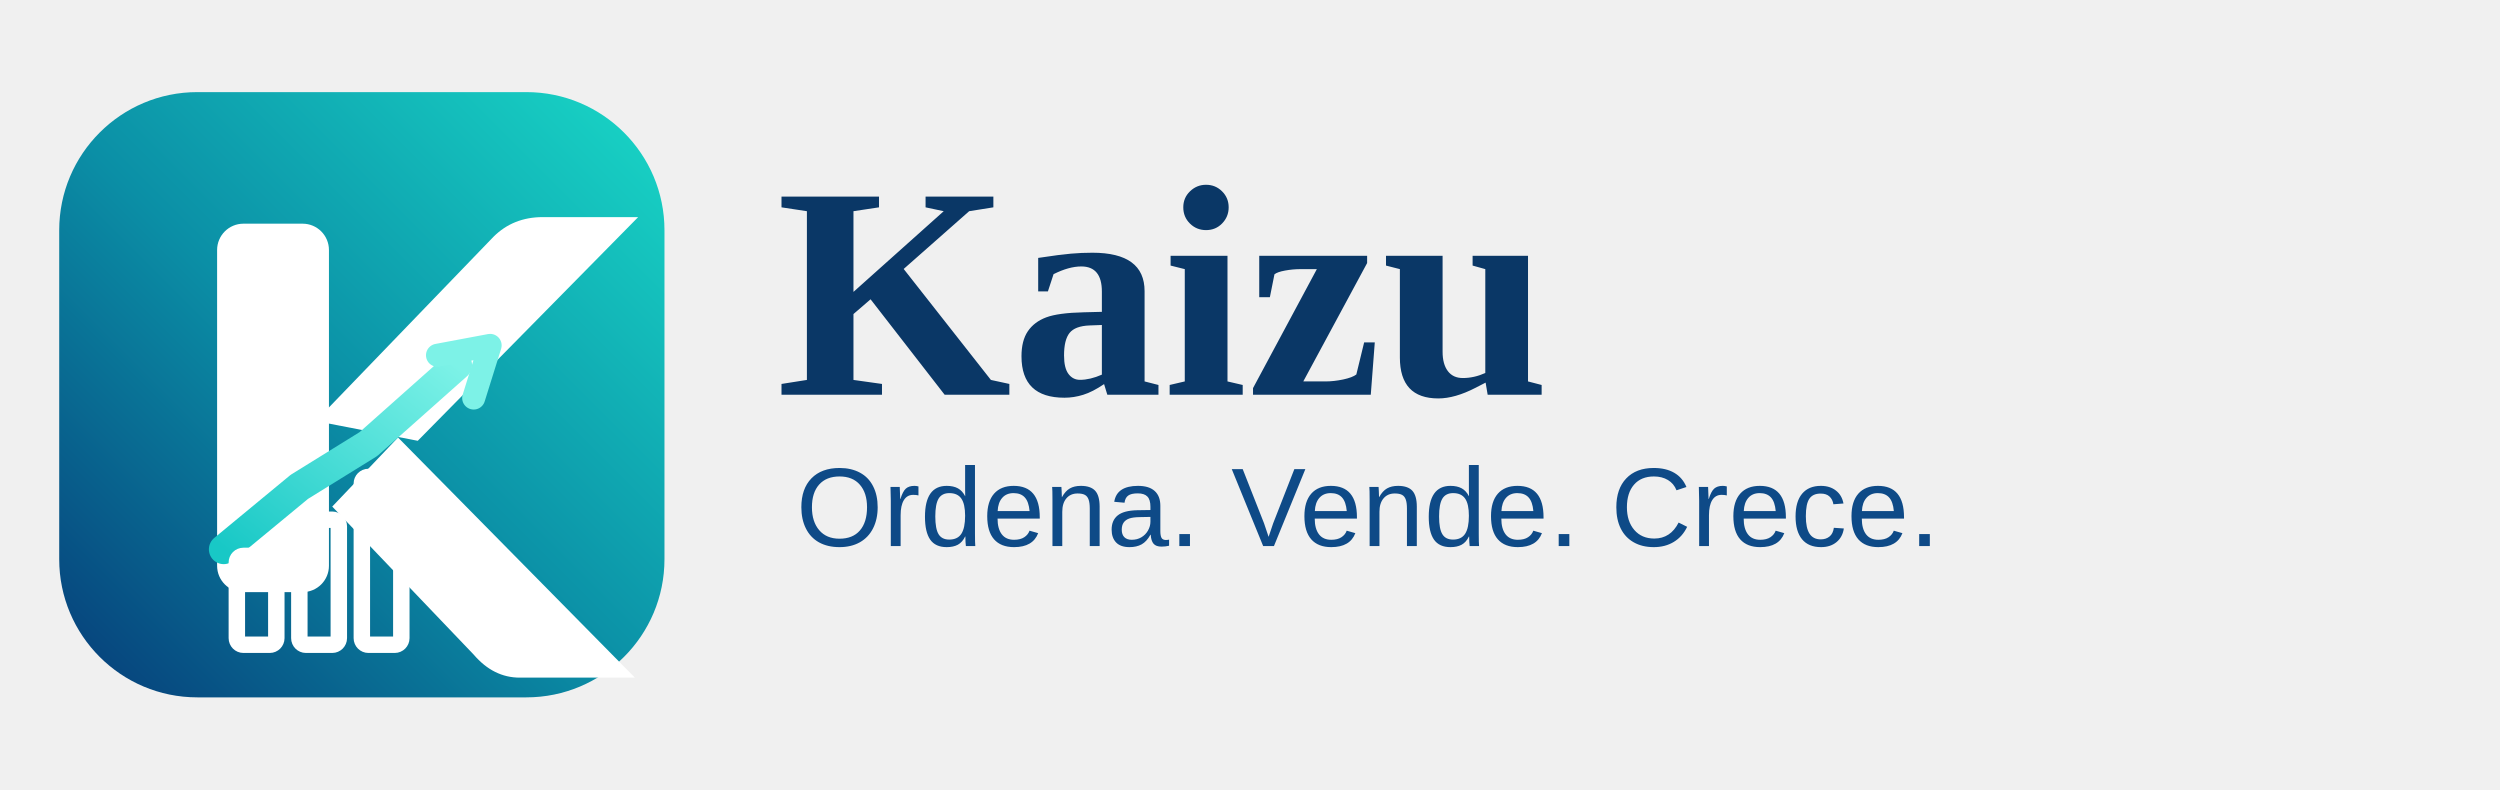
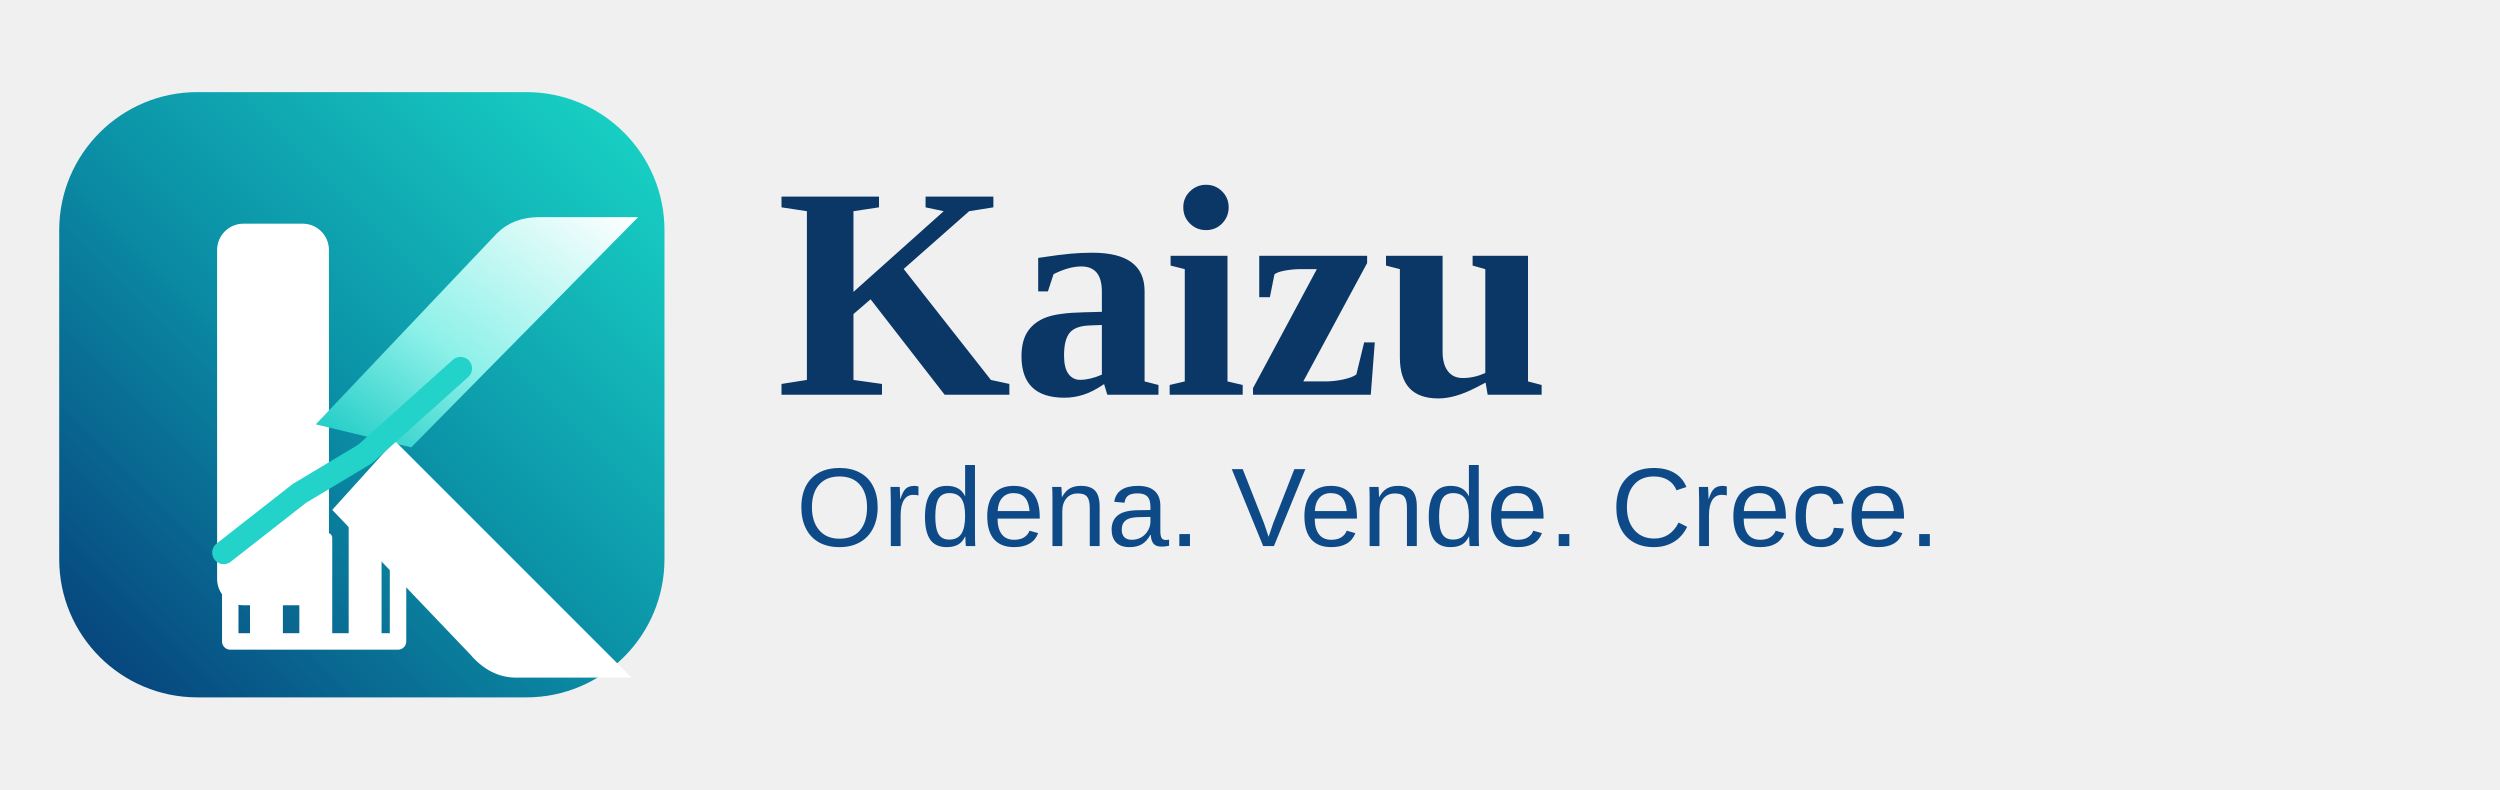
<svg xmlns="http://www.w3.org/2000/svg" viewBox="0 0 760 240" role="img" aria-labelledby="title desc">
  <defs>
    <linearGradient id="bg" x1="0" y1="1" x2="1" y2="0">
      <stop offset="0" stop-color="#063b78" />
      <stop offset="0.48" stop-color="#0b8fa6" />
      <stop offset="1" stop-color="#19d8c7" />
    </linearGradient>
-     <linearGradient id="slash" x1="0" y1="1" x2="1" y2="0">
-       <stop offset="0" stop-color="#18c8c6" />
-       <stop offset="1" stop-color="#7df2e7" />
+     <linearGradient id="arm" x1="0" y1="1" x2="1" y2="0">
+       <stop offset="0" stop-color="#16c9c3" />
+       <stop offset="0.42" stop-color="#8ef1e9" />
+       <stop offset="1" stop-color="#ffffff" />
    </linearGradient>
  </defs>
  <rect x="18" y="28" width="184" height="184" rx="42" fill="url(#bg)" />
-   <rect x="66" y="68" width="34" height="112" rx="8" fill="#ffffff" />
-   <path d="M96 128 L150 72 Q156 66 165 66 H194 L127 134 Z" fill="#ffffff" />
-   <path d="M121 133 L193 206 H158 Q150 206 144 199 L101 154 Z" fill="#ffffff" />
-   <path d="M68 167 L91 148 L112 135 L139 111" fill="none" stroke="url(#slash)" stroke-width="9" stroke-linecap="round" stroke-linejoin="round" />
-   <path d="M133 108 L149 105 L144 121" fill="none" stroke="#7df2e7" stroke-width="7" stroke-linecap="round" stroke-linejoin="round" />
-   <rect x="72" y="169" width="12" height="27" rx="2" fill="none" stroke="#ffffff" stroke-width="5" />
-   <rect x="91" y="158" width="12" height="38" rx="2" fill="none" stroke="#ffffff" stroke-width="5" />
-   <rect x="110" y="145" width="12" height="51" rx="2" fill="none" stroke="#ffffff" stroke-width="5" />
+   <rect x="66" y="68" width="34" height="116" rx="8" fill="#ffffff" />
+   <path d="M96 129 L151 71 Q156 66 164 66 H194 L125 136 Z" fill="url(#arm)" />
+   <path d="M120 134 L192 206 H157 Q149 206 143 199 L101 155 Z" fill="#ffffff" />
+   <path d="M70 181 L70 195 L121 195 L121 143" fill="none" stroke="#ffffff" stroke-width="5" stroke-linecap="round" stroke-linejoin="round" />
+   <rect x="76" y="174" width="10" height="21" rx="1.5" fill="#ffffff" />
+   <rect x="91" y="162" width="10" height="33" rx="1.5" fill="#ffffff" />
+   <rect x="106" y="149" width="10" height="46" rx="1.5" fill="#ffffff" />
+   <path d="M68 168 L91 150 L111 138 L140 112" fill="none" stroke="#23d2c8" stroke-width="7" stroke-linecap="round" stroke-linejoin="round" />
  <text x="236" y="120" font-family="Georgia, 'Times New Roman', serif" font-size="92" font-weight="700" fill="#0a3766">Kaizu</text>
  <text x="242" y="166" font-family="Arial, Helvetica, sans-serif" font-size="34" font-weight="500" fill="#0e4a87">Ordena. Vende. Crece.</text>
</svg>
